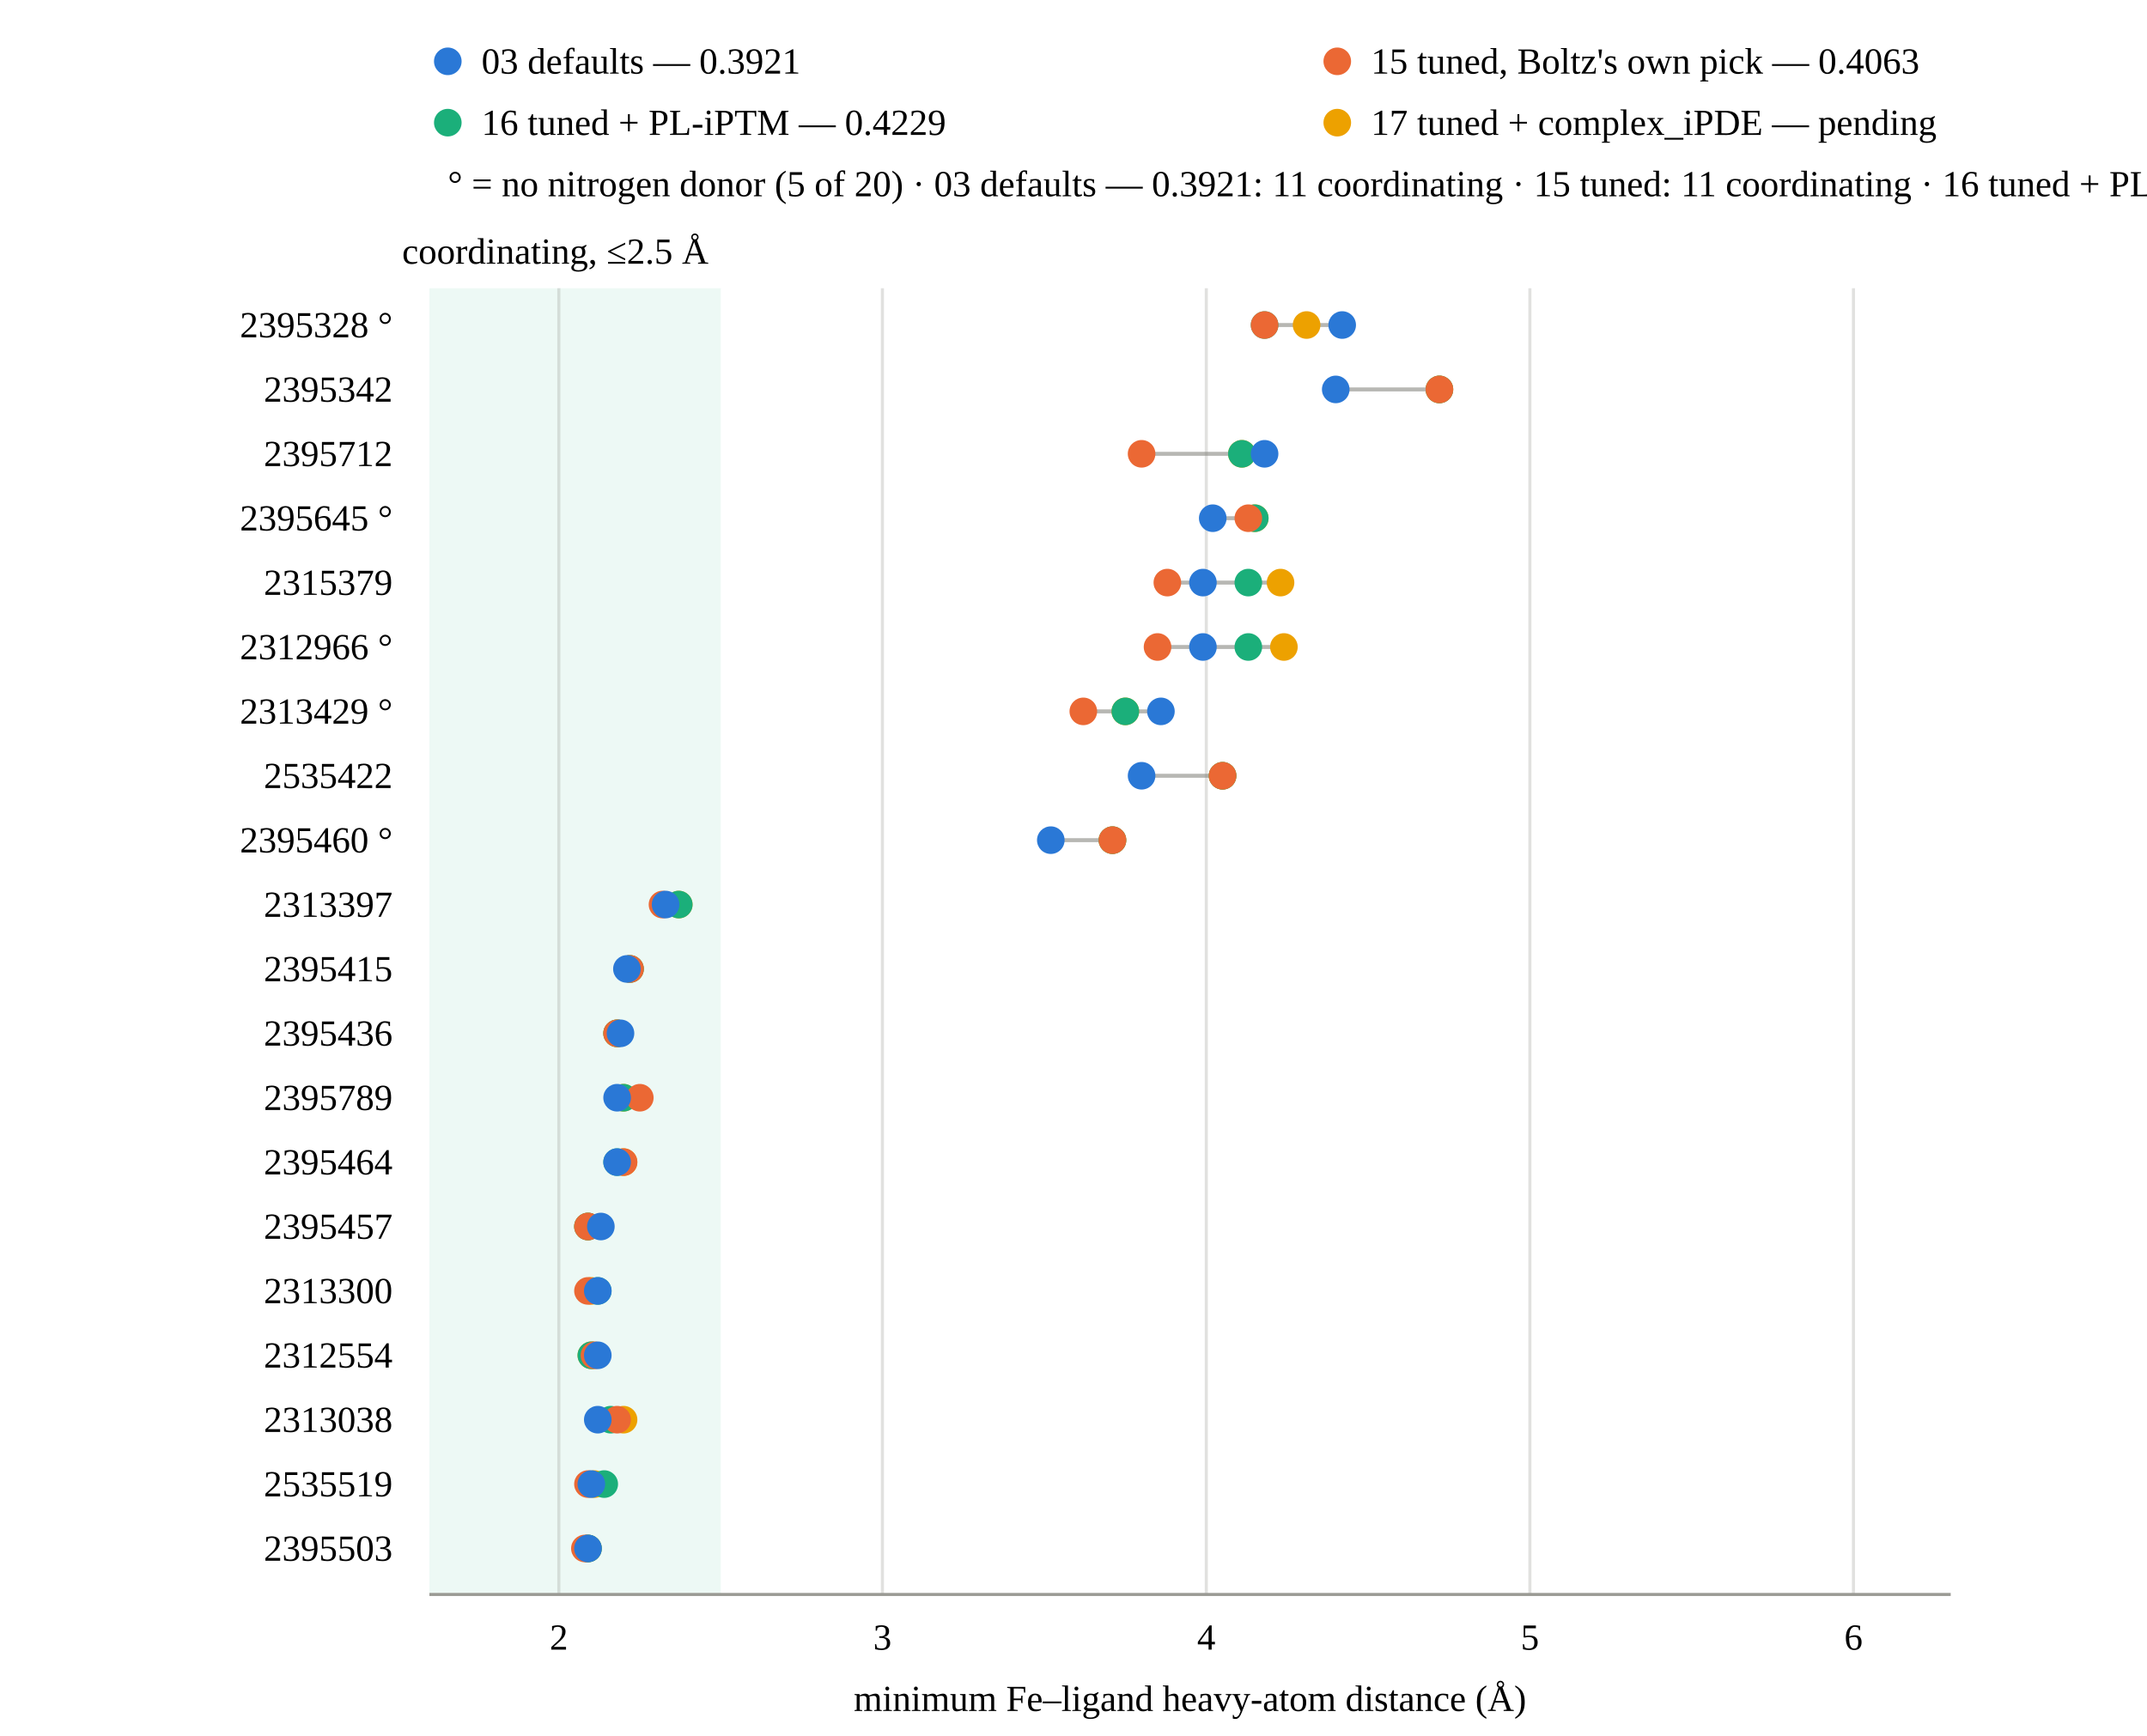
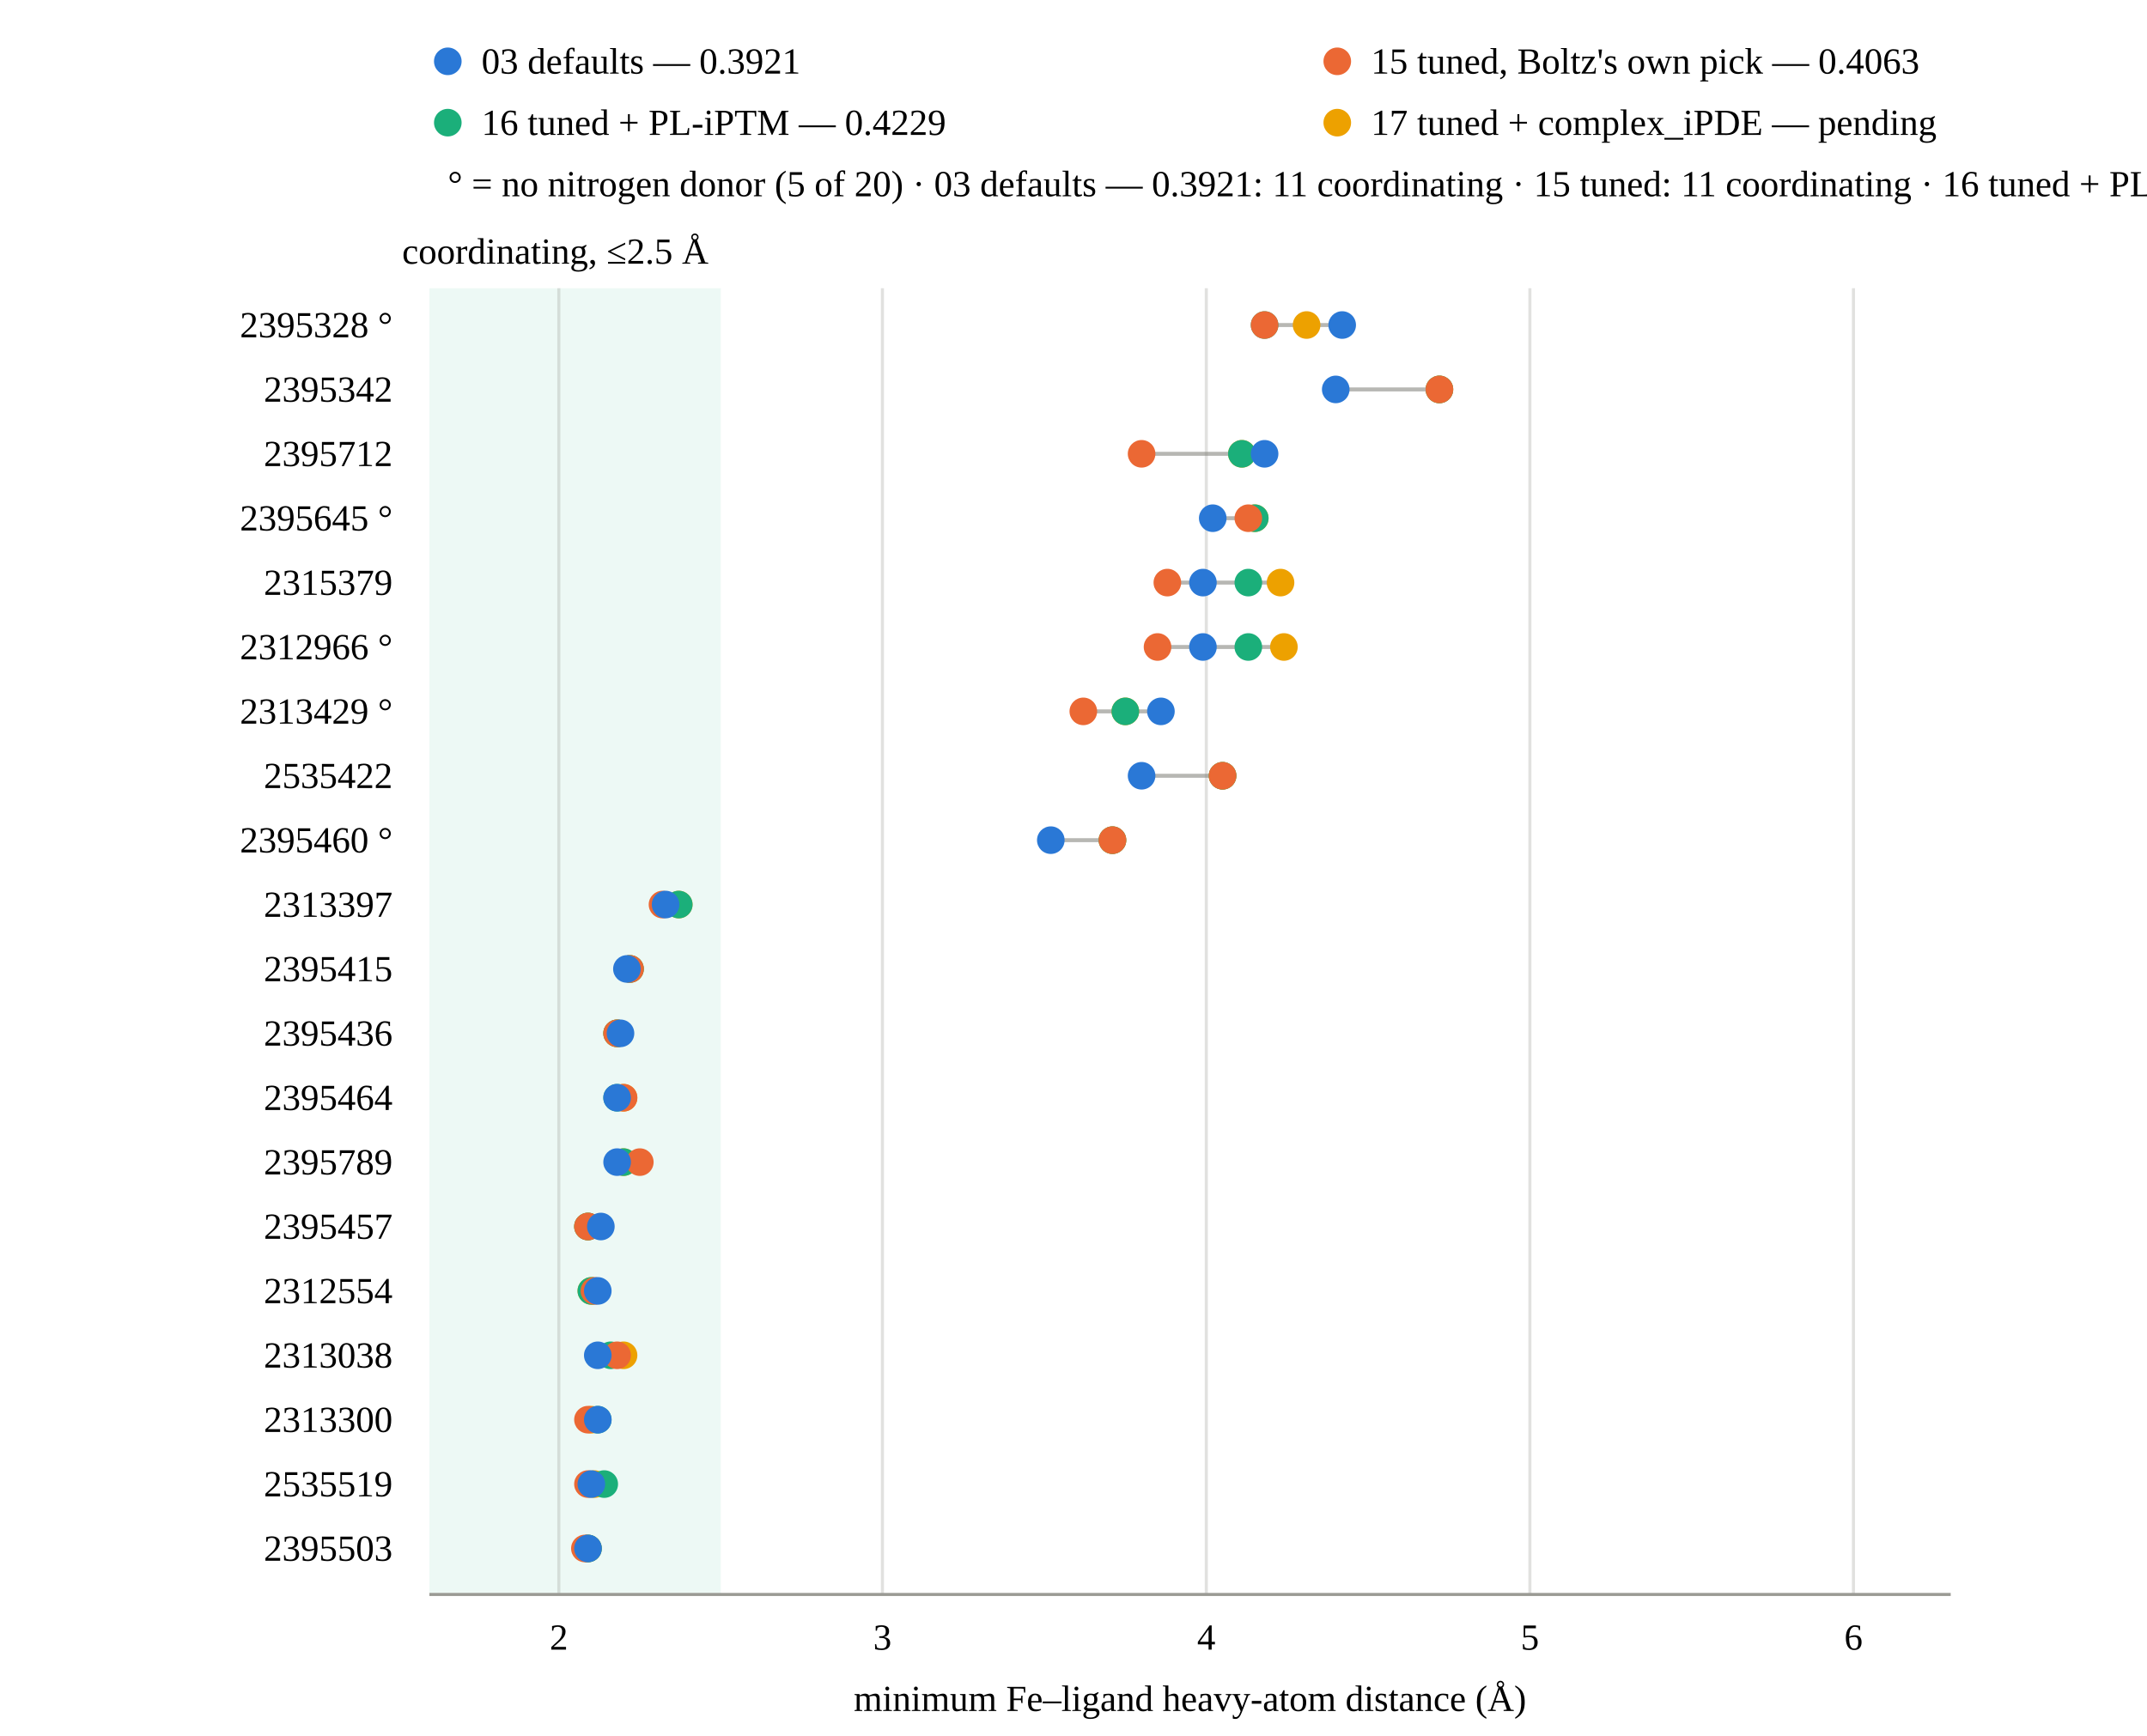
<svg xmlns="http://www.w3.org/2000/svg" viewBox="0 0 700 566" role="img">
  <rect x="140.0" y="94" width="95.0" height="426" fill="#1baf7a" opacity="0.08" />
  <text x="231.0" y="86" text-anchor="end" class="ts">coordinating, ≤2.5 Å</text>
  <line x1="182.2" y1="94" x2="182.2" y2="520" stroke="#9a9a94" stroke-opacity="0.3" />
  <text x="182.2" y="538" text-anchor="middle" class="ts">2</text>
  <line x1="287.7" y1="94" x2="287.7" y2="520" stroke="#9a9a94" stroke-opacity="0.3" />
  <text x="287.7" y="538" text-anchor="middle" class="ts">3</text>
  <line x1="393.3" y1="94" x2="393.3" y2="520" stroke="#9a9a94" stroke-opacity="0.3" />
  <text x="393.3" y="538" text-anchor="middle" class="ts">4</text>
  <line x1="498.8" y1="94" x2="498.8" y2="520" stroke="#9a9a94" stroke-opacity="0.3" />
  <text x="498.8" y="538" text-anchor="middle" class="ts">5</text>
  <line x1="604.3" y1="94" x2="604.3" y2="520" stroke="#9a9a94" stroke-opacity="0.3" />
  <text x="604.3" y="538" text-anchor="middle" class="ts">6</text>
  <text x="128" y="110" text-anchor="end" class="ts">2395328 °</text>
  <line x1="412.3" y1="106" x2="437.6" y2="106" stroke="#888780" stroke-width="1.3" stroke-opacity="0.6" />
  <circle cx="426.0" cy="106" r="4.5" fill="#eda100" />
  <circle cx="412.3" cy="106" r="4.5" fill="#1baf7a" />
  <circle cx="412.3" cy="106" r="4.5" fill="#eb6834" />
  <circle cx="437.6" cy="106" r="4.5" fill="#2a78d6" />
  <text x="128" y="131" text-anchor="end" class="ts">2395342</text>
  <line x1="435.5" y1="127" x2="469.3" y2="127" stroke="#888780" stroke-width="1.3" stroke-opacity="0.6" />
  <circle cx="469.3" cy="127" r="4.5" fill="#eda100" />
  <circle cx="469.3" cy="127" r="4.5" fill="#1baf7a" />
  <circle cx="469.3" cy="127" r="4.5" fill="#eb6834" />
  <circle cx="435.5" cy="127" r="4.5" fill="#2a78d6" />
  <text x="128" y="152" text-anchor="end" class="ts">2395712</text>
  <line x1="372.2" y1="148" x2="412.3" y2="148" stroke="#888780" stroke-width="1.3" stroke-opacity="0.6" />
  <circle cx="404.9" cy="148" r="4.5" fill="#eda100" />
  <circle cx="404.9" cy="148" r="4.5" fill="#1baf7a" />
  <circle cx="372.2" cy="148" r="4.5" fill="#eb6834" />
  <circle cx="412.3" cy="148" r="4.5" fill="#2a78d6" />
  <text x="128" y="173" text-anchor="end" class="ts">2395645 °</text>
  <line x1="395.4" y1="169" x2="409.1" y2="169" stroke="#888780" stroke-width="1.3" stroke-opacity="0.6" />
  <circle cx="409.1" cy="169" r="4.5" fill="#eda100" />
  <circle cx="409.1" cy="169" r="4.5" fill="#1baf7a" />
  <circle cx="407.0" cy="169" r="4.5" fill="#eb6834" />
  <circle cx="395.4" cy="169" r="4.5" fill="#2a78d6" />
  <text x="128" y="194" text-anchor="end" class="ts">2315379</text>
  <line x1="380.6" y1="190" x2="417.5" y2="190" stroke="#888780" stroke-width="1.3" stroke-opacity="0.6" />
  <circle cx="417.5" cy="190" r="4.5" fill="#eda100" />
  <circle cx="407.0" cy="190" r="4.5" fill="#1baf7a" />
  <circle cx="380.6" cy="190" r="4.5" fill="#eb6834" />
  <circle cx="392.2" cy="190" r="4.5" fill="#2a78d6" />
  <text x="128" y="215" text-anchor="end" class="ts">2312966 °</text>
  <line x1="377.4" y1="211" x2="418.6" y2="211" stroke="#888780" stroke-width="1.3" stroke-opacity="0.6" />
  <circle cx="418.6" cy="211" r="4.5" fill="#eda100" />
  <circle cx="407.0" cy="211" r="4.5" fill="#1baf7a" />
  <circle cx="377.4" cy="211" r="4.5" fill="#eb6834" />
  <circle cx="392.2" cy="211" r="4.5" fill="#2a78d6" />
  <text x="128" y="236" text-anchor="end" class="ts">2313429 °</text>
  <line x1="353.2" y1="232" x2="378.5" y2="232" stroke="#888780" stroke-width="1.3" stroke-opacity="0.6" />
  <circle cx="366.9" cy="232" r="4.5" fill="#eda100" />
  <circle cx="366.9" cy="232" r="4.5" fill="#1baf7a" />
  <circle cx="353.2" cy="232" r="4.5" fill="#eb6834" />
  <circle cx="378.5" cy="232" r="4.5" fill="#2a78d6" />
  <text x="128" y="257" text-anchor="end" class="ts">2535422</text>
  <line x1="372.2" y1="253" x2="398.6" y2="253" stroke="#888780" stroke-width="1.3" stroke-opacity="0.6" />
  <circle cx="398.6" cy="253" r="4.5" fill="#eda100" />
  <circle cx="398.6" cy="253" r="4.5" fill="#1baf7a" />
  <circle cx="398.6" cy="253" r="4.5" fill="#eb6834" />
  <circle cx="372.2" cy="253" r="4.5" fill="#2a78d6" />
  <text x="128" y="278" text-anchor="end" class="ts">2395460 °</text>
  <line x1="342.6" y1="274" x2="362.7" y2="274" stroke="#888780" stroke-width="1.3" stroke-opacity="0.6" />
  <circle cx="362.7" cy="274" r="4.5" fill="#eda100" />
  <circle cx="362.7" cy="274" r="4.5" fill="#1baf7a" />
  <circle cx="362.7" cy="274" r="4.5" fill="#eb6834" />
  <circle cx="342.6" cy="274" r="4.5" fill="#2a78d6" />
  <text x="128" y="299" text-anchor="end" class="ts">2313397</text>
  <line x1="216.0" y1="295" x2="221.3" y2="295" stroke="#888780" stroke-width="1.3" stroke-opacity="0.6" />
  <circle cx="221.3" cy="295" r="4.5" fill="#eda100" />
  <circle cx="221.3" cy="295" r="4.5" fill="#1baf7a" />
  <circle cx="216.0" cy="295" r="4.5" fill="#eb6834" />
  <circle cx="217.0" cy="295" r="4.5" fill="#2a78d6" />
  <text x="128" y="320" text-anchor="end" class="ts">2395415</text>
  <circle cx="205.4" cy="316" r="4.5" fill="#eda100" />
  <circle cx="205.4" cy="316" r="4.5" fill="#1baf7a" />
  <circle cx="205.4" cy="316" r="4.5" fill="#eb6834" />
  <circle cx="204.4" cy="316" r="4.5" fill="#2a78d6" />
  <text x="128" y="341" text-anchor="end" class="ts">2395436</text>
  <circle cx="201.2" cy="337" r="4.5" fill="#eda100" />
  <circle cx="201.2" cy="337" r="4.5" fill="#1baf7a" />
  <circle cx="201.2" cy="337" r="4.5" fill="#eb6834" />
  <circle cx="202.3" cy="337" r="4.5" fill="#2a78d6" />
-   <text x="128" y="362" text-anchor="end" class="ts">2395789</text>
-   <line x1="201.2" y1="358" x2="208.6" y2="358" stroke="#888780" stroke-width="1.3" stroke-opacity="0.6" />
+   <text x="128" y="362" text-anchor="end" class="ts">2395464</text>
+   <line x1="201.2" y1="358" x2="203.3" y2="358" stroke="#888780" stroke-width="1.3" stroke-opacity="0.6" />
  <circle cx="203.3" cy="358" r="4.5" fill="#eda100" />
-   <circle cx="203.3" cy="358" r="4.5" fill="#1baf7a" />
-   <circle cx="208.6" cy="358" r="4.5" fill="#eb6834" />
+   <circle cx="201.2" cy="358" r="4.5" fill="#1baf7a" />
+   <circle cx="203.3" cy="358" r="4.5" fill="#eb6834" />
  <circle cx="201.2" cy="358" r="4.5" fill="#2a78d6" />
-   <text x="128" y="383" text-anchor="end" class="ts">2395464</text>
-   <line x1="201.2" y1="379" x2="203.3" y2="379" stroke="#888780" stroke-width="1.3" stroke-opacity="0.6" />
+   <text x="128" y="383" text-anchor="end" class="ts">2395789</text>
+   <line x1="201.2" y1="379" x2="208.6" y2="379" stroke="#888780" stroke-width="1.3" stroke-opacity="0.6" />
  <circle cx="203.3" cy="379" r="4.5" fill="#eda100" />
-   <circle cx="201.2" cy="379" r="4.5" fill="#1baf7a" />
-   <circle cx="203.3" cy="379" r="4.5" fill="#eb6834" />
+   <circle cx="203.3" cy="379" r="4.5" fill="#1baf7a" />
+   <circle cx="208.6" cy="379" r="4.5" fill="#eb6834" />
  <circle cx="201.2" cy="379" r="4.5" fill="#2a78d6" />
  <text x="128" y="404" text-anchor="end" class="ts">2395457</text>
  <line x1="191.7" y1="400" x2="195.9" y2="400" stroke="#888780" stroke-width="1.3" stroke-opacity="0.6" />
  <circle cx="191.7" cy="400" r="4.5" fill="#eda100" />
  <circle cx="191.7" cy="400" r="4.5" fill="#1baf7a" />
  <circle cx="191.7" cy="400" r="4.5" fill="#eb6834" />
  <circle cx="195.9" cy="400" r="4.5" fill="#2a78d6" />
-   <text x="128" y="425" text-anchor="end" class="ts">2313300</text>
-   <line x1="191.7" y1="421" x2="194.9" y2="421" stroke="#888780" stroke-width="1.3" stroke-opacity="0.6" />
+   <text x="128" y="425" text-anchor="end" class="ts">2312554</text>
+   <line x1="192.8" y1="421" x2="194.9" y2="421" stroke="#888780" stroke-width="1.3" stroke-opacity="0.6" />
  <circle cx="192.8" cy="421" r="4.5" fill="#eda100" />
-   <circle cx="194.9" cy="421" r="4.5" fill="#1baf7a" />
-   <circle cx="191.7" cy="421" r="4.5" fill="#eb6834" />
+   <circle cx="192.8" cy="421" r="4.5" fill="#1baf7a" />
+   <circle cx="193.8" cy="421" r="4.5" fill="#eb6834" />
  <circle cx="194.9" cy="421" r="4.5" fill="#2a78d6" />
-   <text x="128" y="446" text-anchor="end" class="ts">2312554</text>
-   <line x1="192.8" y1="442" x2="194.9" y2="442" stroke="#888780" stroke-width="1.3" stroke-opacity="0.6" />
-   <circle cx="192.8" cy="442" r="4.5" fill="#eda100" />
-   <circle cx="192.8" cy="442" r="4.5" fill="#1baf7a" />
-   <circle cx="193.8" cy="442" r="4.5" fill="#eb6834" />
+   <text x="128" y="446" text-anchor="end" class="ts">2313038</text>
+   <line x1="194.9" y1="442" x2="203.3" y2="442" stroke="#888780" stroke-width="1.3" stroke-opacity="0.6" />
+   <circle cx="203.3" cy="442" r="4.5" fill="#eda100" />
+   <circle cx="199.1" cy="442" r="4.5" fill="#1baf7a" />
+   <circle cx="201.2" cy="442" r="4.5" fill="#eb6834" />
  <circle cx="194.9" cy="442" r="4.5" fill="#2a78d6" />
-   <text x="128" y="467" text-anchor="end" class="ts">2313038</text>
-   <line x1="194.9" y1="463" x2="203.3" y2="463" stroke="#888780" stroke-width="1.3" stroke-opacity="0.6" />
-   <circle cx="203.3" cy="463" r="4.5" fill="#eda100" />
-   <circle cx="199.1" cy="463" r="4.5" fill="#1baf7a" />
-   <circle cx="201.2" cy="463" r="4.5" fill="#eb6834" />
+   <text x="128" y="467" text-anchor="end" class="ts">2313300</text>
+   <line x1="191.7" y1="463" x2="194.9" y2="463" stroke="#888780" stroke-width="1.3" stroke-opacity="0.6" />
+   <circle cx="192.8" cy="463" r="4.5" fill="#eda100" />
+   <circle cx="194.9" cy="463" r="4.5" fill="#1baf7a" />
+   <circle cx="191.7" cy="463" r="4.5" fill="#eb6834" />
  <circle cx="194.9" cy="463" r="4.5" fill="#2a78d6" />
  <text x="128" y="488" text-anchor="end" class="ts">2535519</text>
  <line x1="191.7" y1="484" x2="197.0" y2="484" stroke="#888780" stroke-width="1.3" stroke-opacity="0.6" />
  <circle cx="193.8" cy="484" r="4.5" fill="#eda100" />
  <circle cx="197.0" cy="484" r="4.5" fill="#1baf7a" />
  <circle cx="191.7" cy="484" r="4.5" fill="#eb6834" />
  <circle cx="192.8" cy="484" r="4.5" fill="#2a78d6" />
  <text x="128" y="509" text-anchor="end" class="ts">2395503</text>
  <circle cx="191.7" cy="505" r="4.5" fill="#eda100" />
  <circle cx="191.7" cy="505" r="4.5" fill="#1baf7a" />
  <circle cx="190.7" cy="505" r="4.5" fill="#eb6834" />
  <circle cx="191.7" cy="505" r="4.5" fill="#2a78d6" />
  <line x1="140" y1="520" x2="636" y2="520" stroke="#9a9a94" />
  <text x="388" y="558" text-anchor="middle" class="ts">minimum Fe–ligand heavy-atom distance (Å)</text>
  <circle cx="146" cy="20" r="4.5" fill="#2a78d6" />
  <text x="157" y="24" class="ts">03 defaults — 0.3921</text>
  <circle cx="436" cy="20" r="4.5" fill="#eb6834" />
  <text x="447" y="24" class="ts">15 tuned, Boltz's own pick — 0.4063</text>
  <circle cx="146" cy="40" r="4.5" fill="#1baf7a" />
  <text x="157" y="44" class="ts">16 tuned + PL-iPTM — 0.4229</text>
  <circle cx="436" cy="40" r="4.5" fill="#eda100" />
  <text x="447" y="44" class="ts">17 tuned + complex_iPDE — pending</text>
  <text x="146" y="64" class="ts">° = no nitrogen donor (5 of 20) · 03 defaults — 0.3921: 11 coordinating · 15 tuned: 11 coordinating · 16 tuned + PL-iPTM — 0.4229: 11 coordinating · 17 tuned + complex_iPDE — pending: 11 coordinating</text>
</svg>
